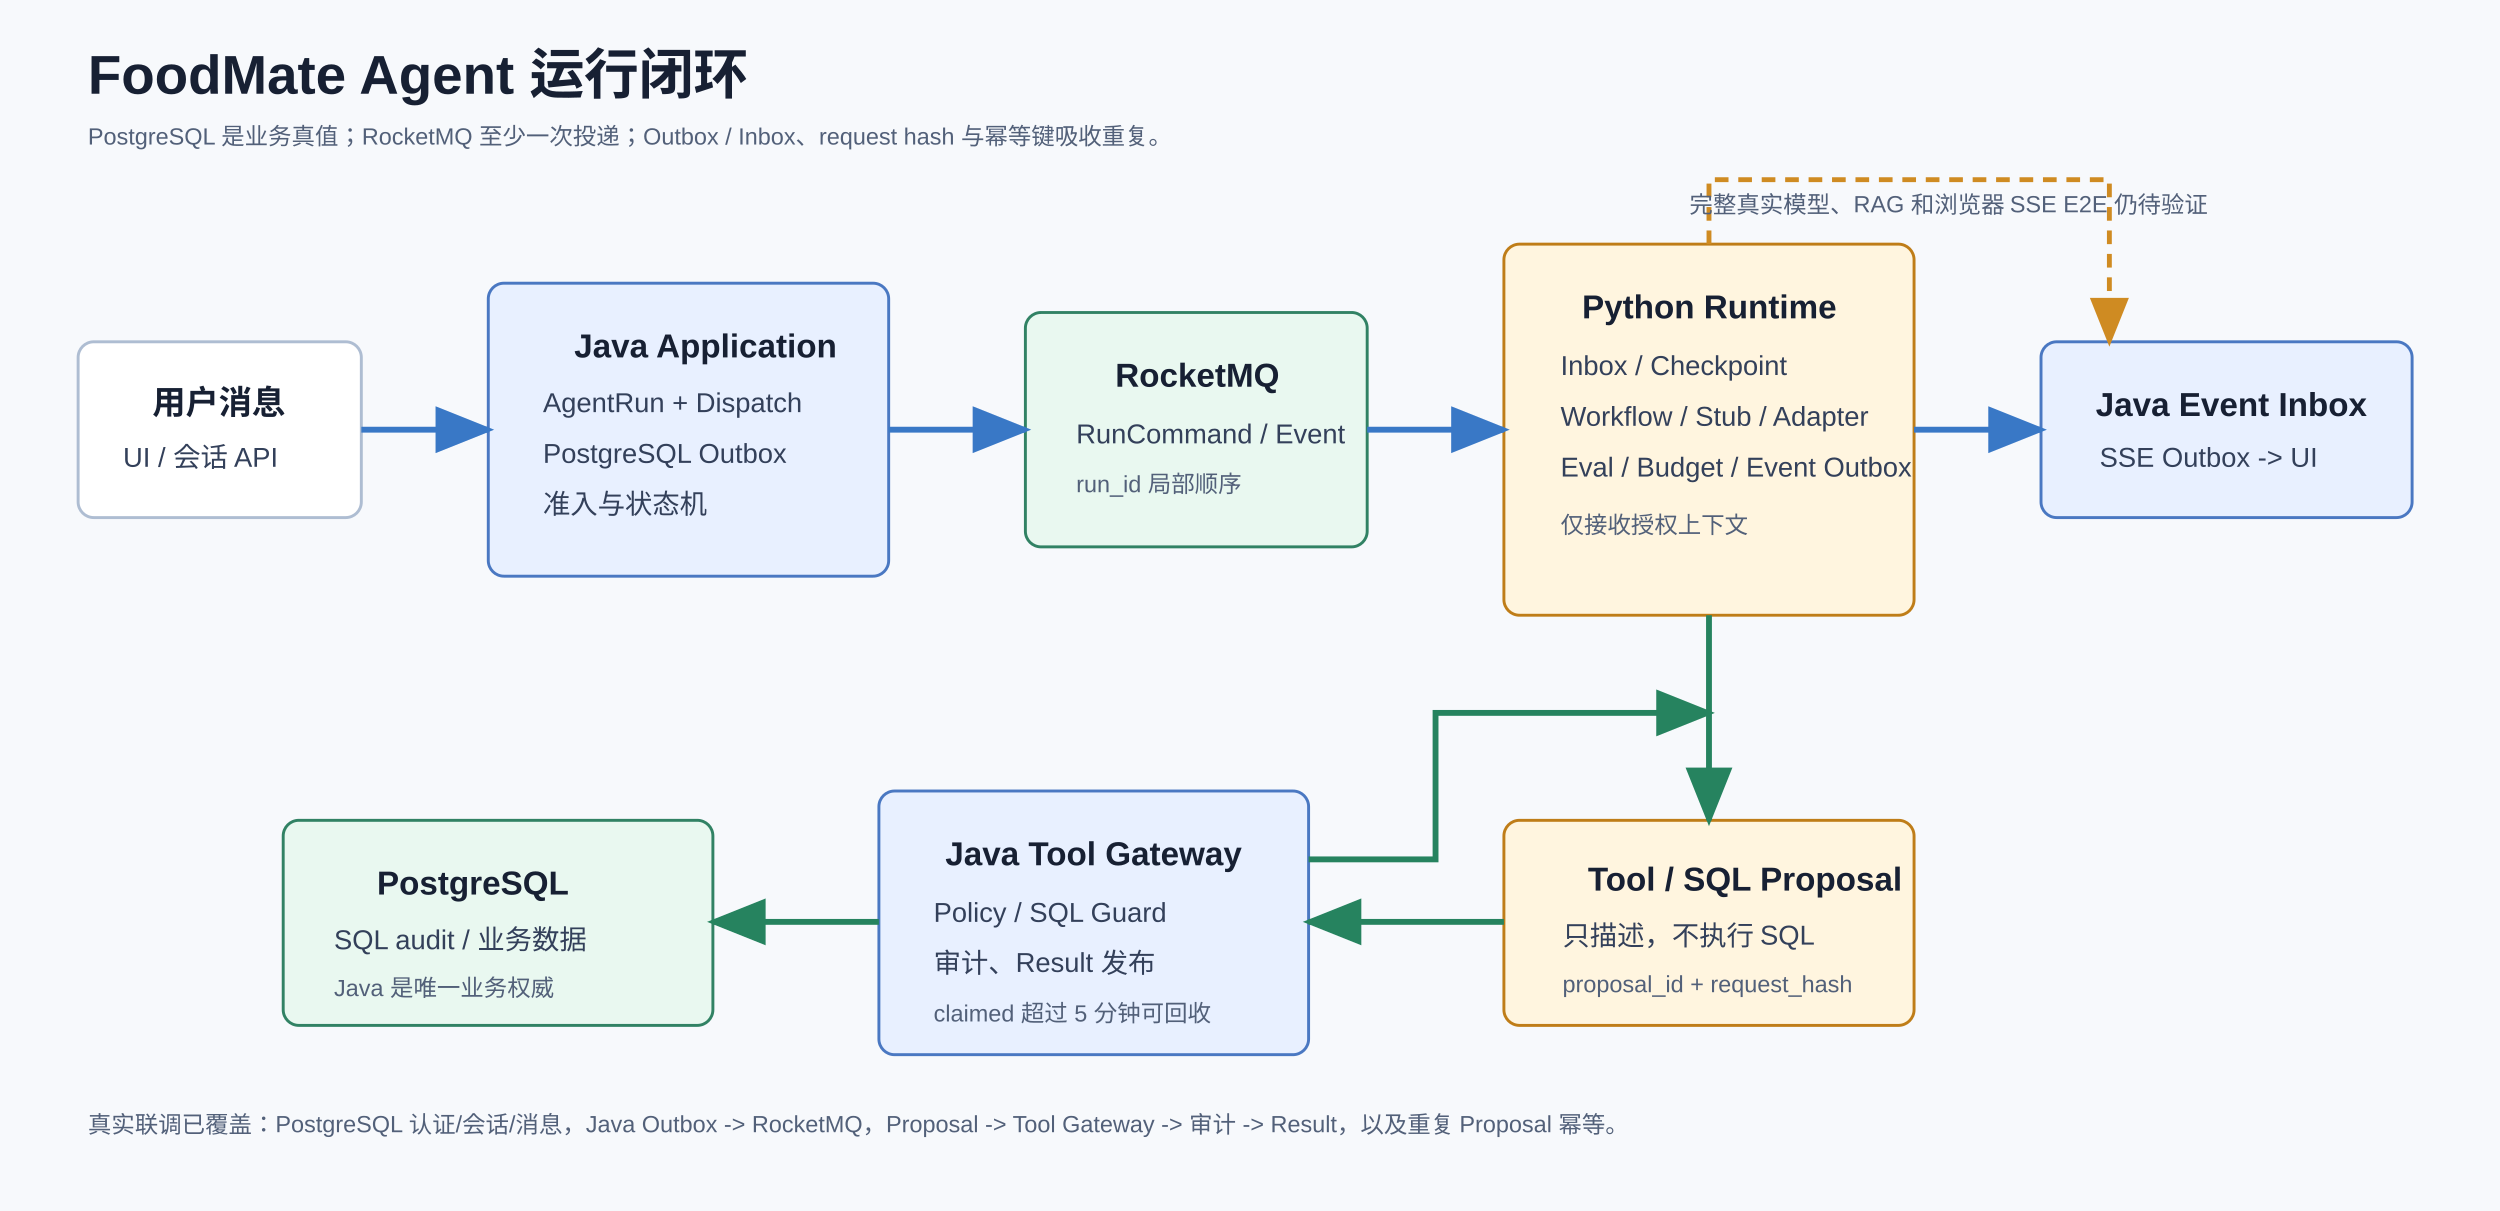
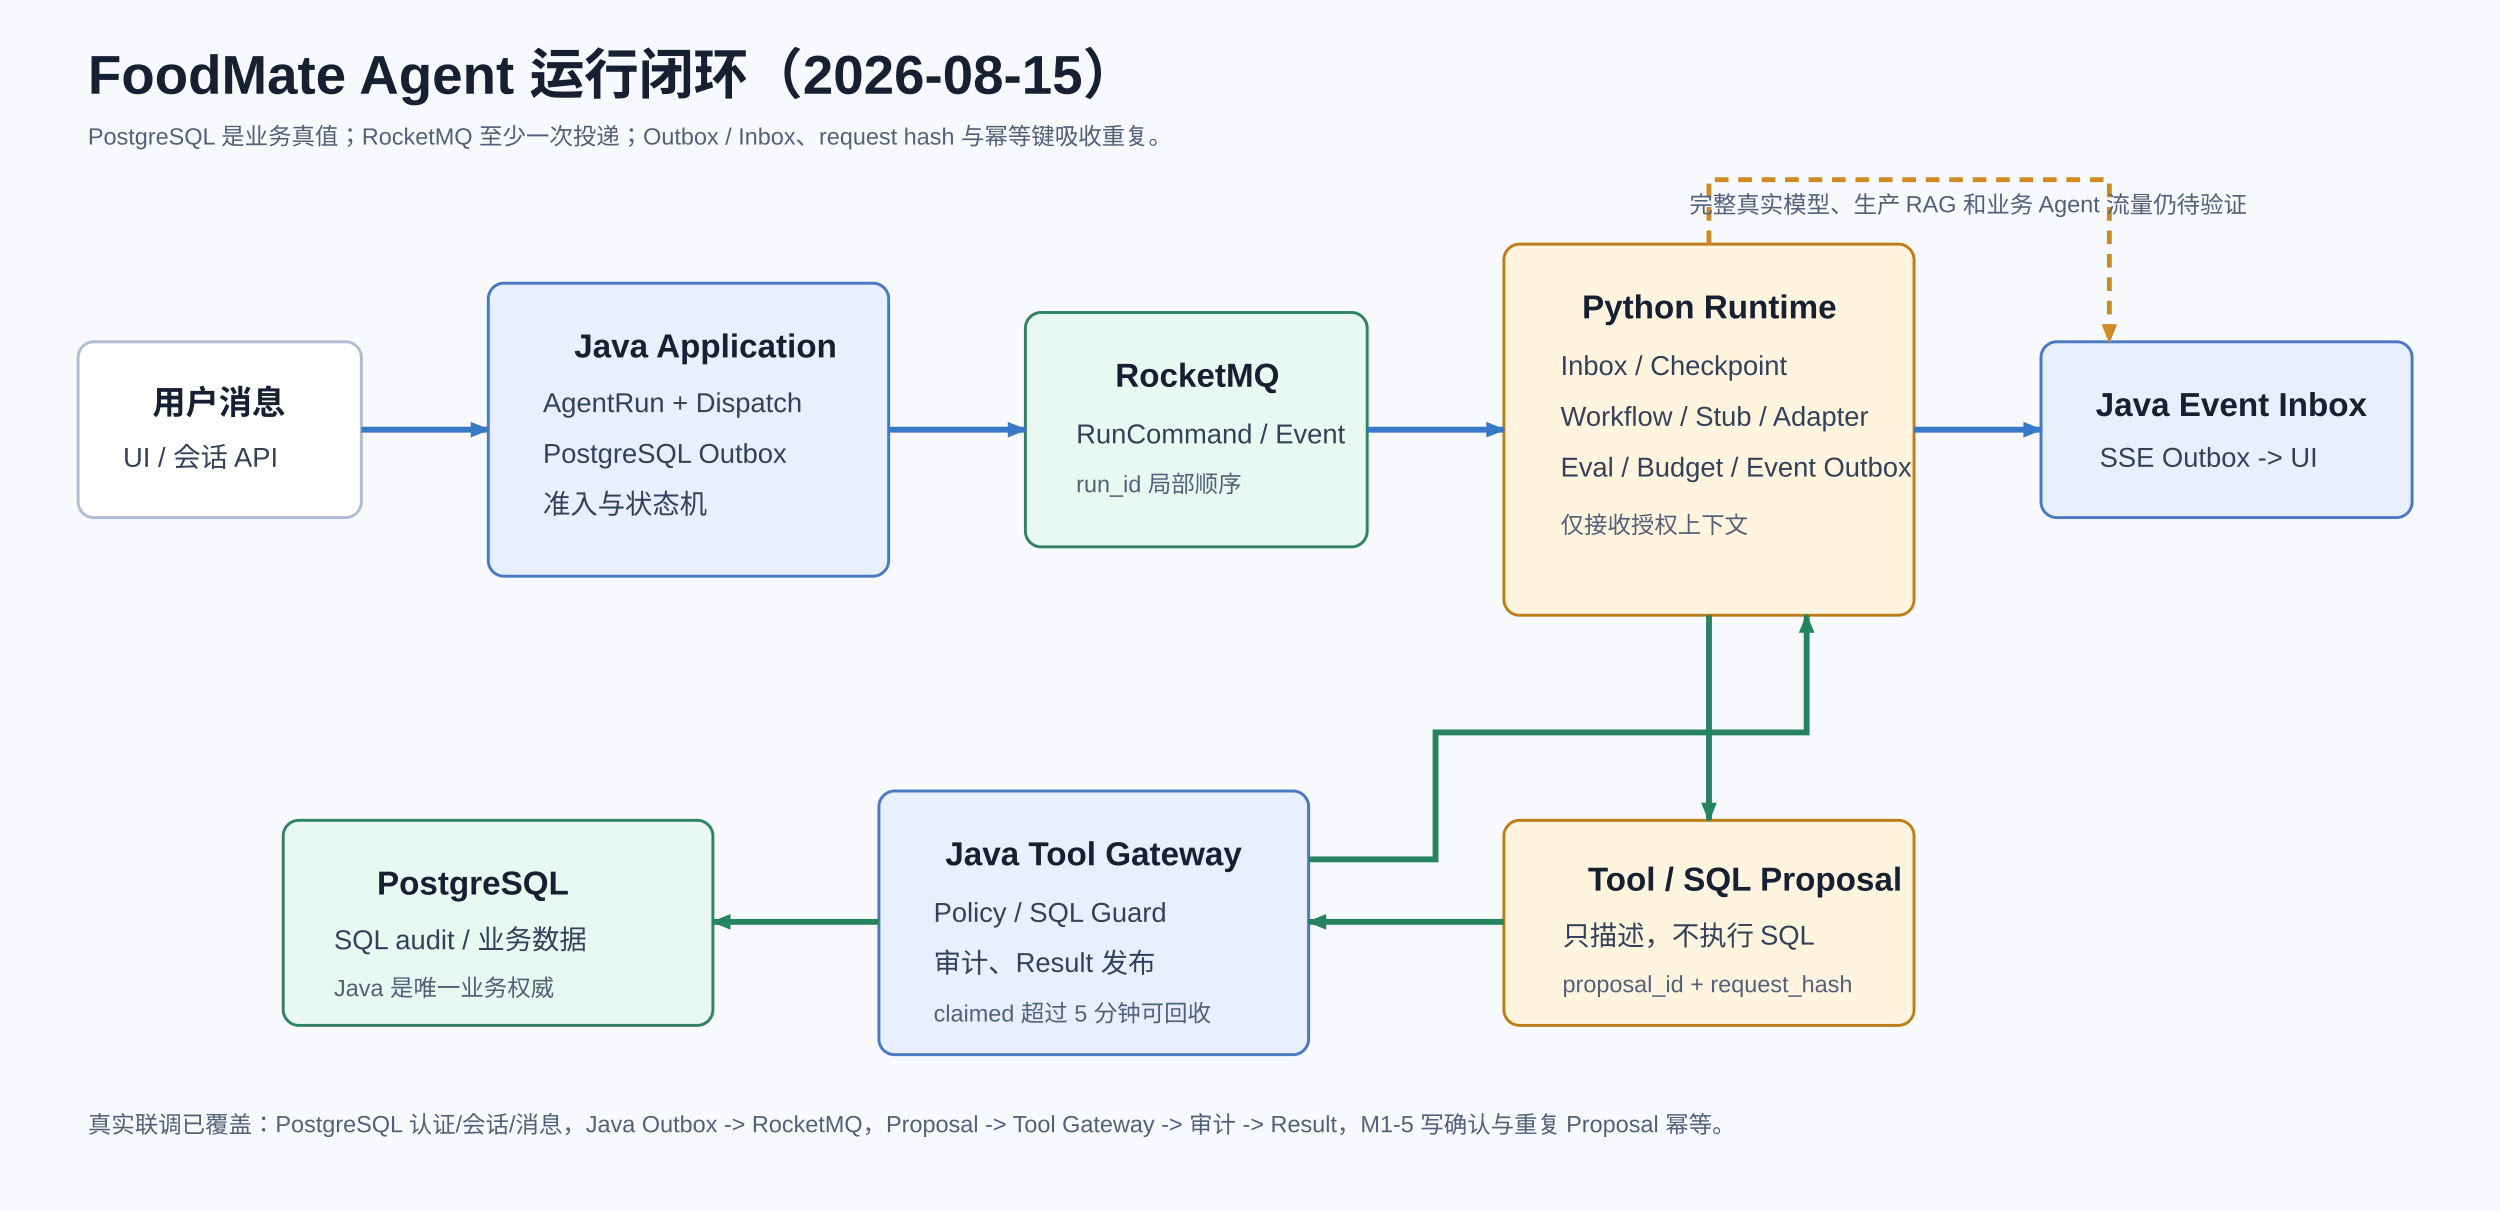
<svg xmlns="http://www.w3.org/2000/svg" width="1280" height="620" viewBox="0 0 1280 620" role="img" aria-labelledby="title desc">
  <style>.bg{fill:#f7f9fc}.title{font:700 28px Arial,'Microsoft YaHei',sans-serif;fill:#172033}.t{font:14px Arial,'Microsoft YaHei',sans-serif;fill:#33405a}.h{font:700 17px Arial,'Microsoft YaHei',sans-serif;fill:#172033}.note{font:12px Arial,'Microsoft YaHei',sans-serif;fill:#526079}.b{fill:#fff;stroke:#aebdd2;stroke-width:1.5;rx:8}.java{fill:#e8f0ff;stroke:#4a78c2}.py{fill:#fff5df;stroke:#bf7d18}.data{fill:#e9f8f0;stroke:#318264}.line{fill:none;stroke:#3978c6;stroke-width:3;marker-end:url(#a)}.tool{fill:none;stroke:#26835f;stroke-width:3;marker-end:url(#g)}.dash{fill:none;stroke:#cf8b22;stroke-width:2.5;stroke-dasharray:7 5;marker-end:url(#o)}</style>
  <defs>
-     <marker id="a" markerWidth="10" markerHeight="8" refX="9" refY="4" orient="auto">
+     <marker id="a" viewBox="0 0 10 8" markerWidth="10" markerHeight="8" markerUnits="userSpaceOnUse" refX="9" refY="4" orient="auto">
      <path d="M0 0L10 4L0 8z" fill="#3978c6" />
    </marker>
-     <marker id="g" markerWidth="10" markerHeight="8" refX="9" refY="4" orient="auto">
+     <marker id="g" viewBox="0 0 10 8" markerWidth="10" markerHeight="8" markerUnits="userSpaceOnUse" refX="9" refY="4" orient="auto">
      <path d="M0 0L10 4L0 8z" fill="#26835f" />
    </marker>
-     <marker id="o" markerWidth="10" markerHeight="8" refX="9" refY="4" orient="auto">
+     <marker id="o" viewBox="0 0 10 8" markerWidth="10" markerHeight="8" markerUnits="userSpaceOnUse" refX="9" refY="4" orient="auto">
      <path d="M0 0L10 4L0 8z" fill="#cf8b22" />
    </marker>
  </defs>
  <rect class="bg" width="1280" height="620" />
-   <text class="title" x="45" y="48">FoodMate Agent 运行闭环</text>
+   <text class="title" x="45" y="48">FoodMate Agent 运行闭环（2026-08-15）</text>
  <text class="note" x="45" y="74">PostgreSQL 是业务真值；RocketMQ 至少一次投递；Outbox / Inbox、request hash 与幂等键吸收重复。</text>
  <rect class="b" x="40" y="175" width="145" height="90" />
  <text class="h" x="78" y="212">用户消息</text>
  <text class="t" x="63" y="239">UI / 会话 API</text>
  <rect class="b java" x="250" y="145" width="205" height="150" />
  <text class="h" x="294" y="183">Java Application</text>
  <text class="t" x="278" y="211">AgentRun + Dispatch</text>
  <text class="t" x="278" y="237">PostgreSQL Outbox</text>
  <text class="t" x="278" y="263">准入与状态机</text>
  <rect class="b data" x="525" y="160" width="175" height="120" />
  <text class="h" x="571" y="198">RocketMQ</text>
  <text class="t" x="551" y="227">RunCommand / Event</text>
  <text class="note" x="551" y="252">run_id 局部顺序</text>
  <rect class="b py" x="770" y="125" width="210" height="190" />
  <text class="h" x="810" y="163">Python Runtime</text>
  <text class="t" x="799" y="192">Inbox / Checkpoint</text>
  <text class="t" x="799" y="218">Workflow / Stub / Adapter</text>
  <text class="t" x="799" y="244">Eval / Budget / Event Outbox</text>
  <text class="note" x="799" y="273">仅接收授权上下文</text>
  <rect class="b java" x="1045" y="175" width="190" height="90" />
  <text class="h" x="1073" y="213">Java Event Inbox</text>
  <text class="t" x="1075" y="239">SSE Outbox -&gt; UI</text>
  <path class="line" d="M185 220H250" />
  <path class="line" d="M455 220H525" />
  <path class="line" d="M700 220H770" />
  <path class="line" d="M980 220H1045" />
  <rect class="b py" x="770" y="420" width="210" height="105" />
  <text class="h" x="813" y="456">Tool / SQL Proposal</text>
  <text class="t" x="800" y="484">只描述，不执行 SQL</text>
  <text class="note" x="800" y="508">proposal_id + request_hash</text>
  <rect class="b java" x="450" y="405" width="220" height="135" />
  <text class="h" x="484" y="443">Java Tool Gateway</text>
  <text class="t" x="478" y="472">Policy / SQL Guard</text>
  <text class="t" x="478" y="498">审计、Result 发布</text>
  <text class="note" x="478" y="523">claimed 超过 5 分钟可回收</text>
  <rect class="b data" x="145" y="420" width="220" height="105" />
  <text class="h" x="193" y="458">PostgreSQL</text>
  <text class="t" x="171" y="486">SQL audit / 业务数据</text>
  <text class="note" x="171" y="510">Java 是唯一业务权威</text>
  <path class="tool" d="M875 315V420" />
  <path class="tool" d="M770 472H670" />
  <path class="tool" d="M450 472H365" />
-   <path class="tool" d="M670 440H735V365H875" />
+   <path class="tool" d="M670 440H735V375H925V315" />
  <path class="dash" d="M875 125V92H1080V175" />
-   <text class="note" x="865" y="109">完整真实模型、RAG 和浏览器 SSE E2E 仍待验证</text>
-   <text class="note" x="45" y="580">真实联调已覆盖：PostgreSQL 认证/会话/消息，Java Outbox -&gt; RocketMQ，Proposal -&gt; Tool Gateway -&gt; 审计 -&gt; Result，以及重复 Proposal 幂等。</text>
+   <text class="note" x="865" y="109">完整真实模型、生产 RAG 和业务 Agent 流量仍待验证</text>
+   <text class="note" x="45" y="580">真实联调已覆盖：PostgreSQL 认证/会话/消息，Java Outbox -&gt; RocketMQ，Proposal -&gt; Tool Gateway -&gt; 审计 -&gt; Result，M1-5 写确认与重复 Proposal 幂等。</text>
</svg>
